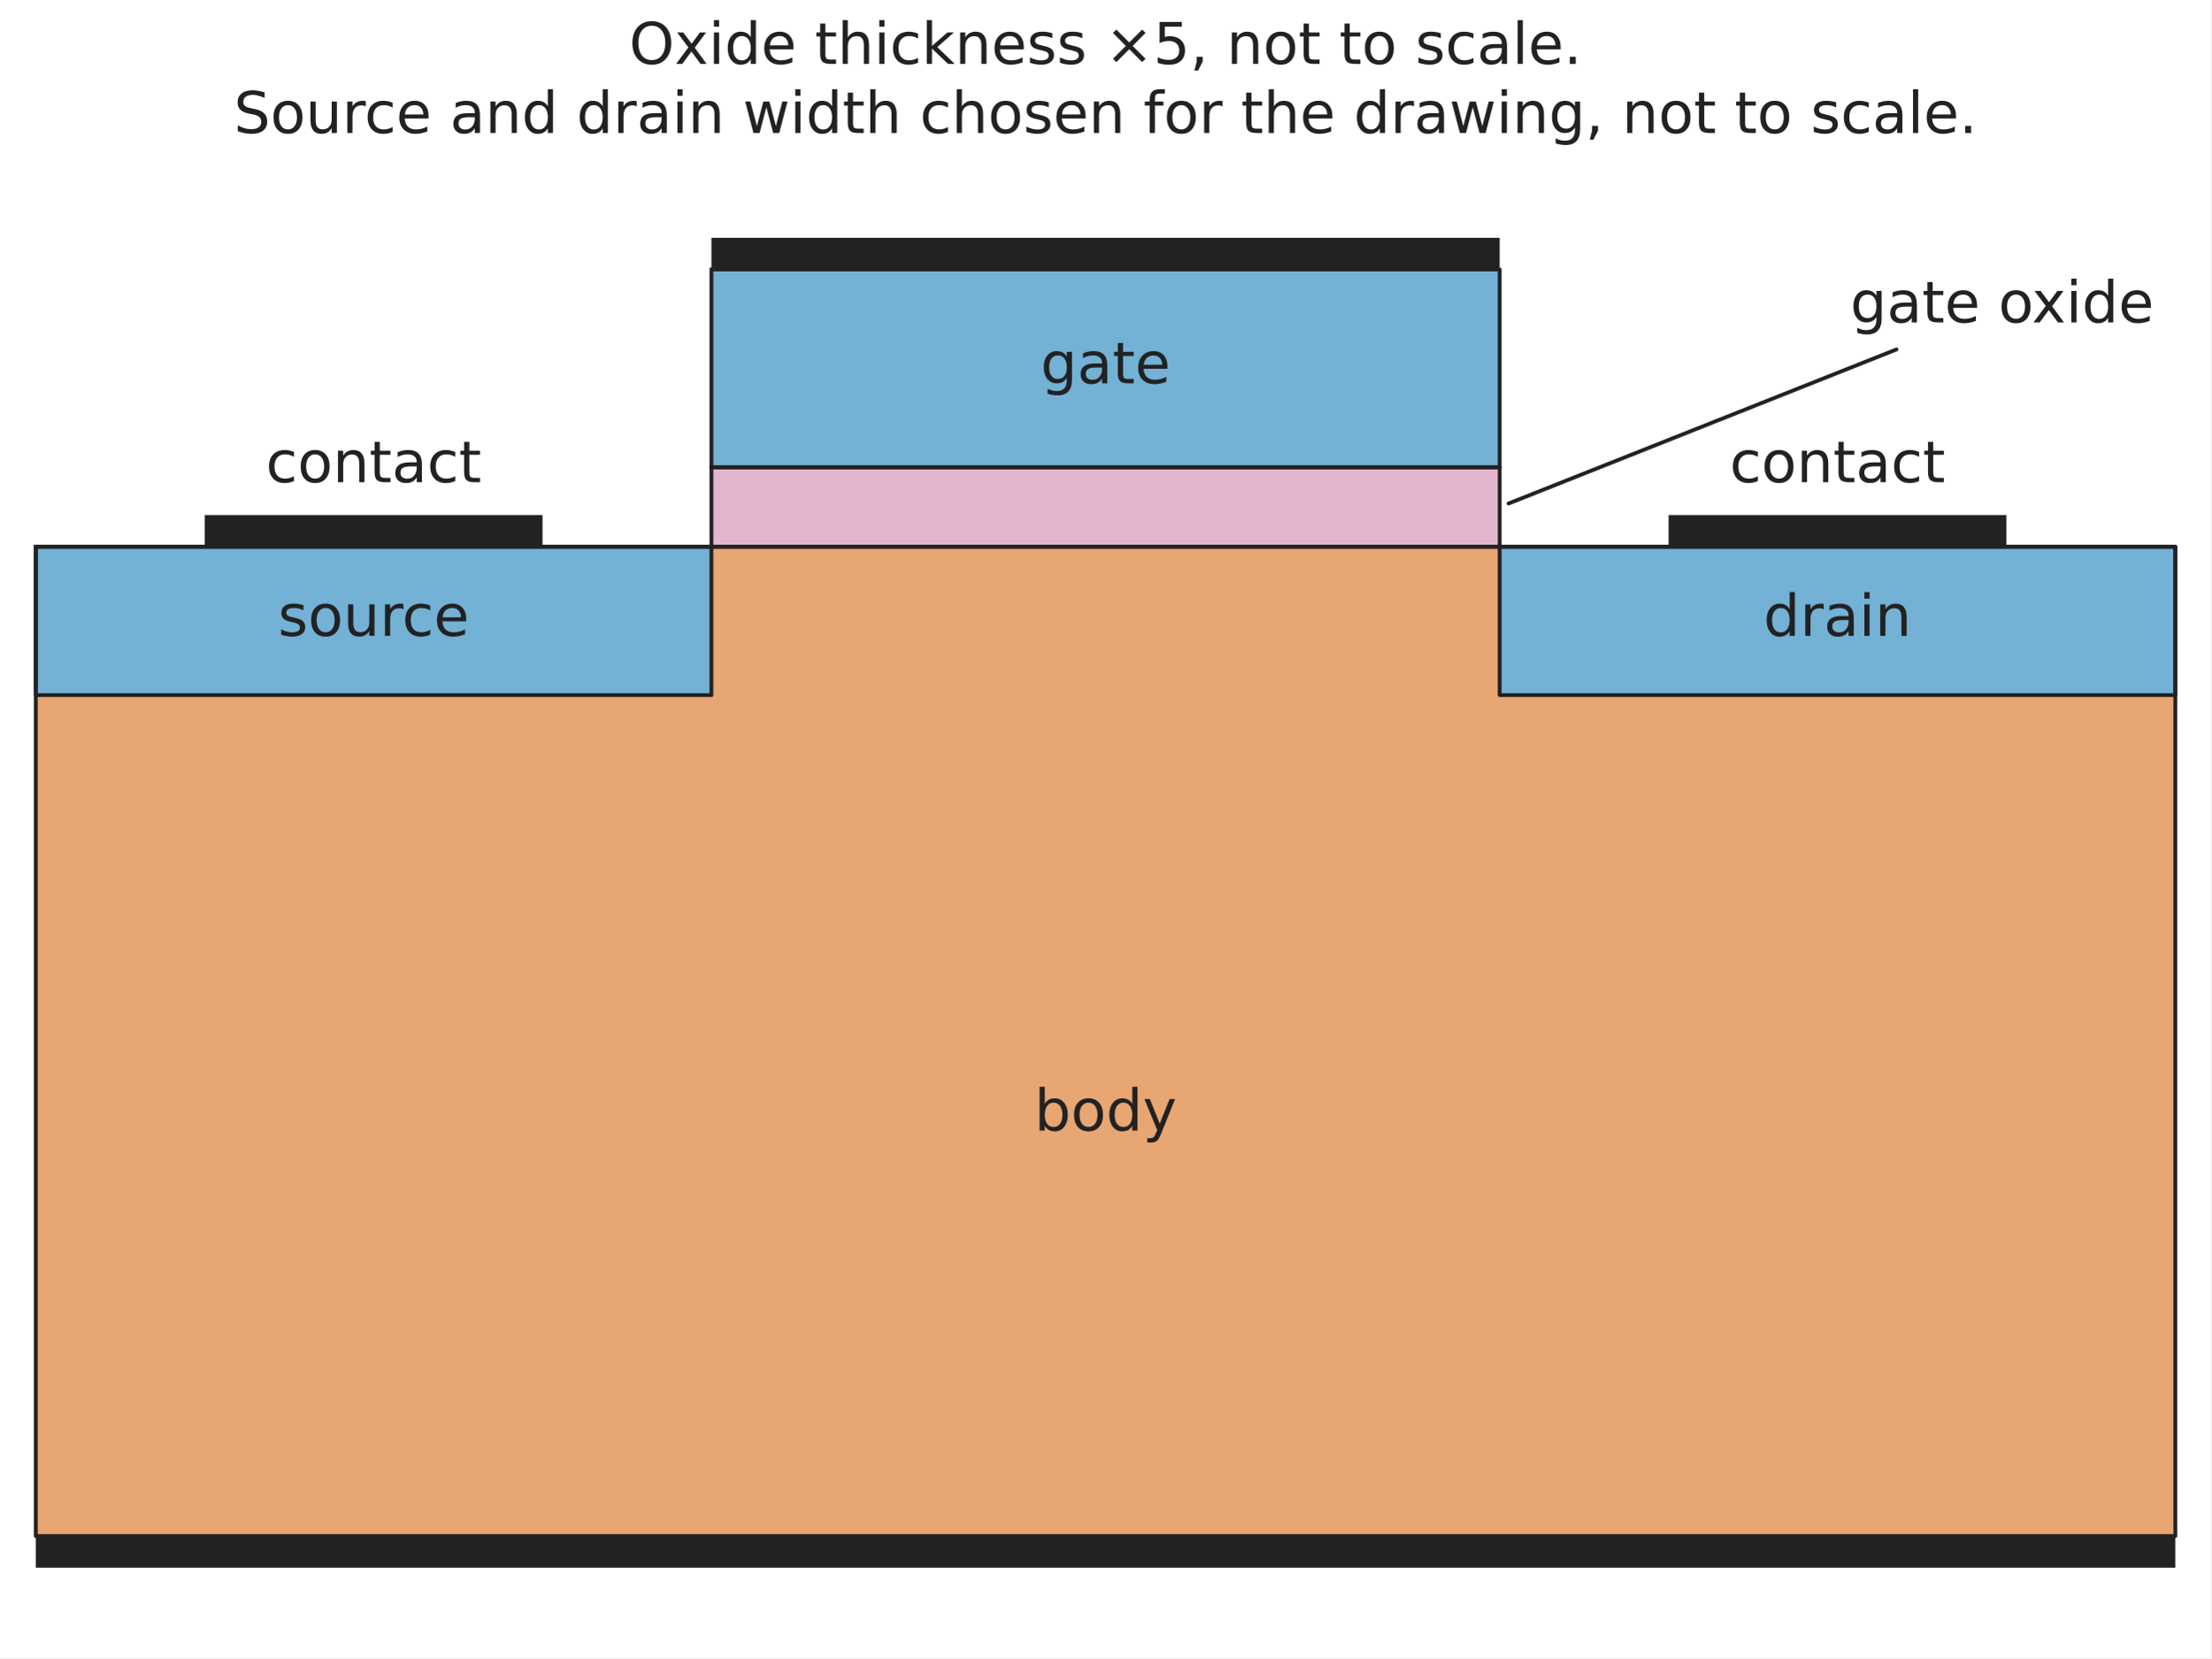
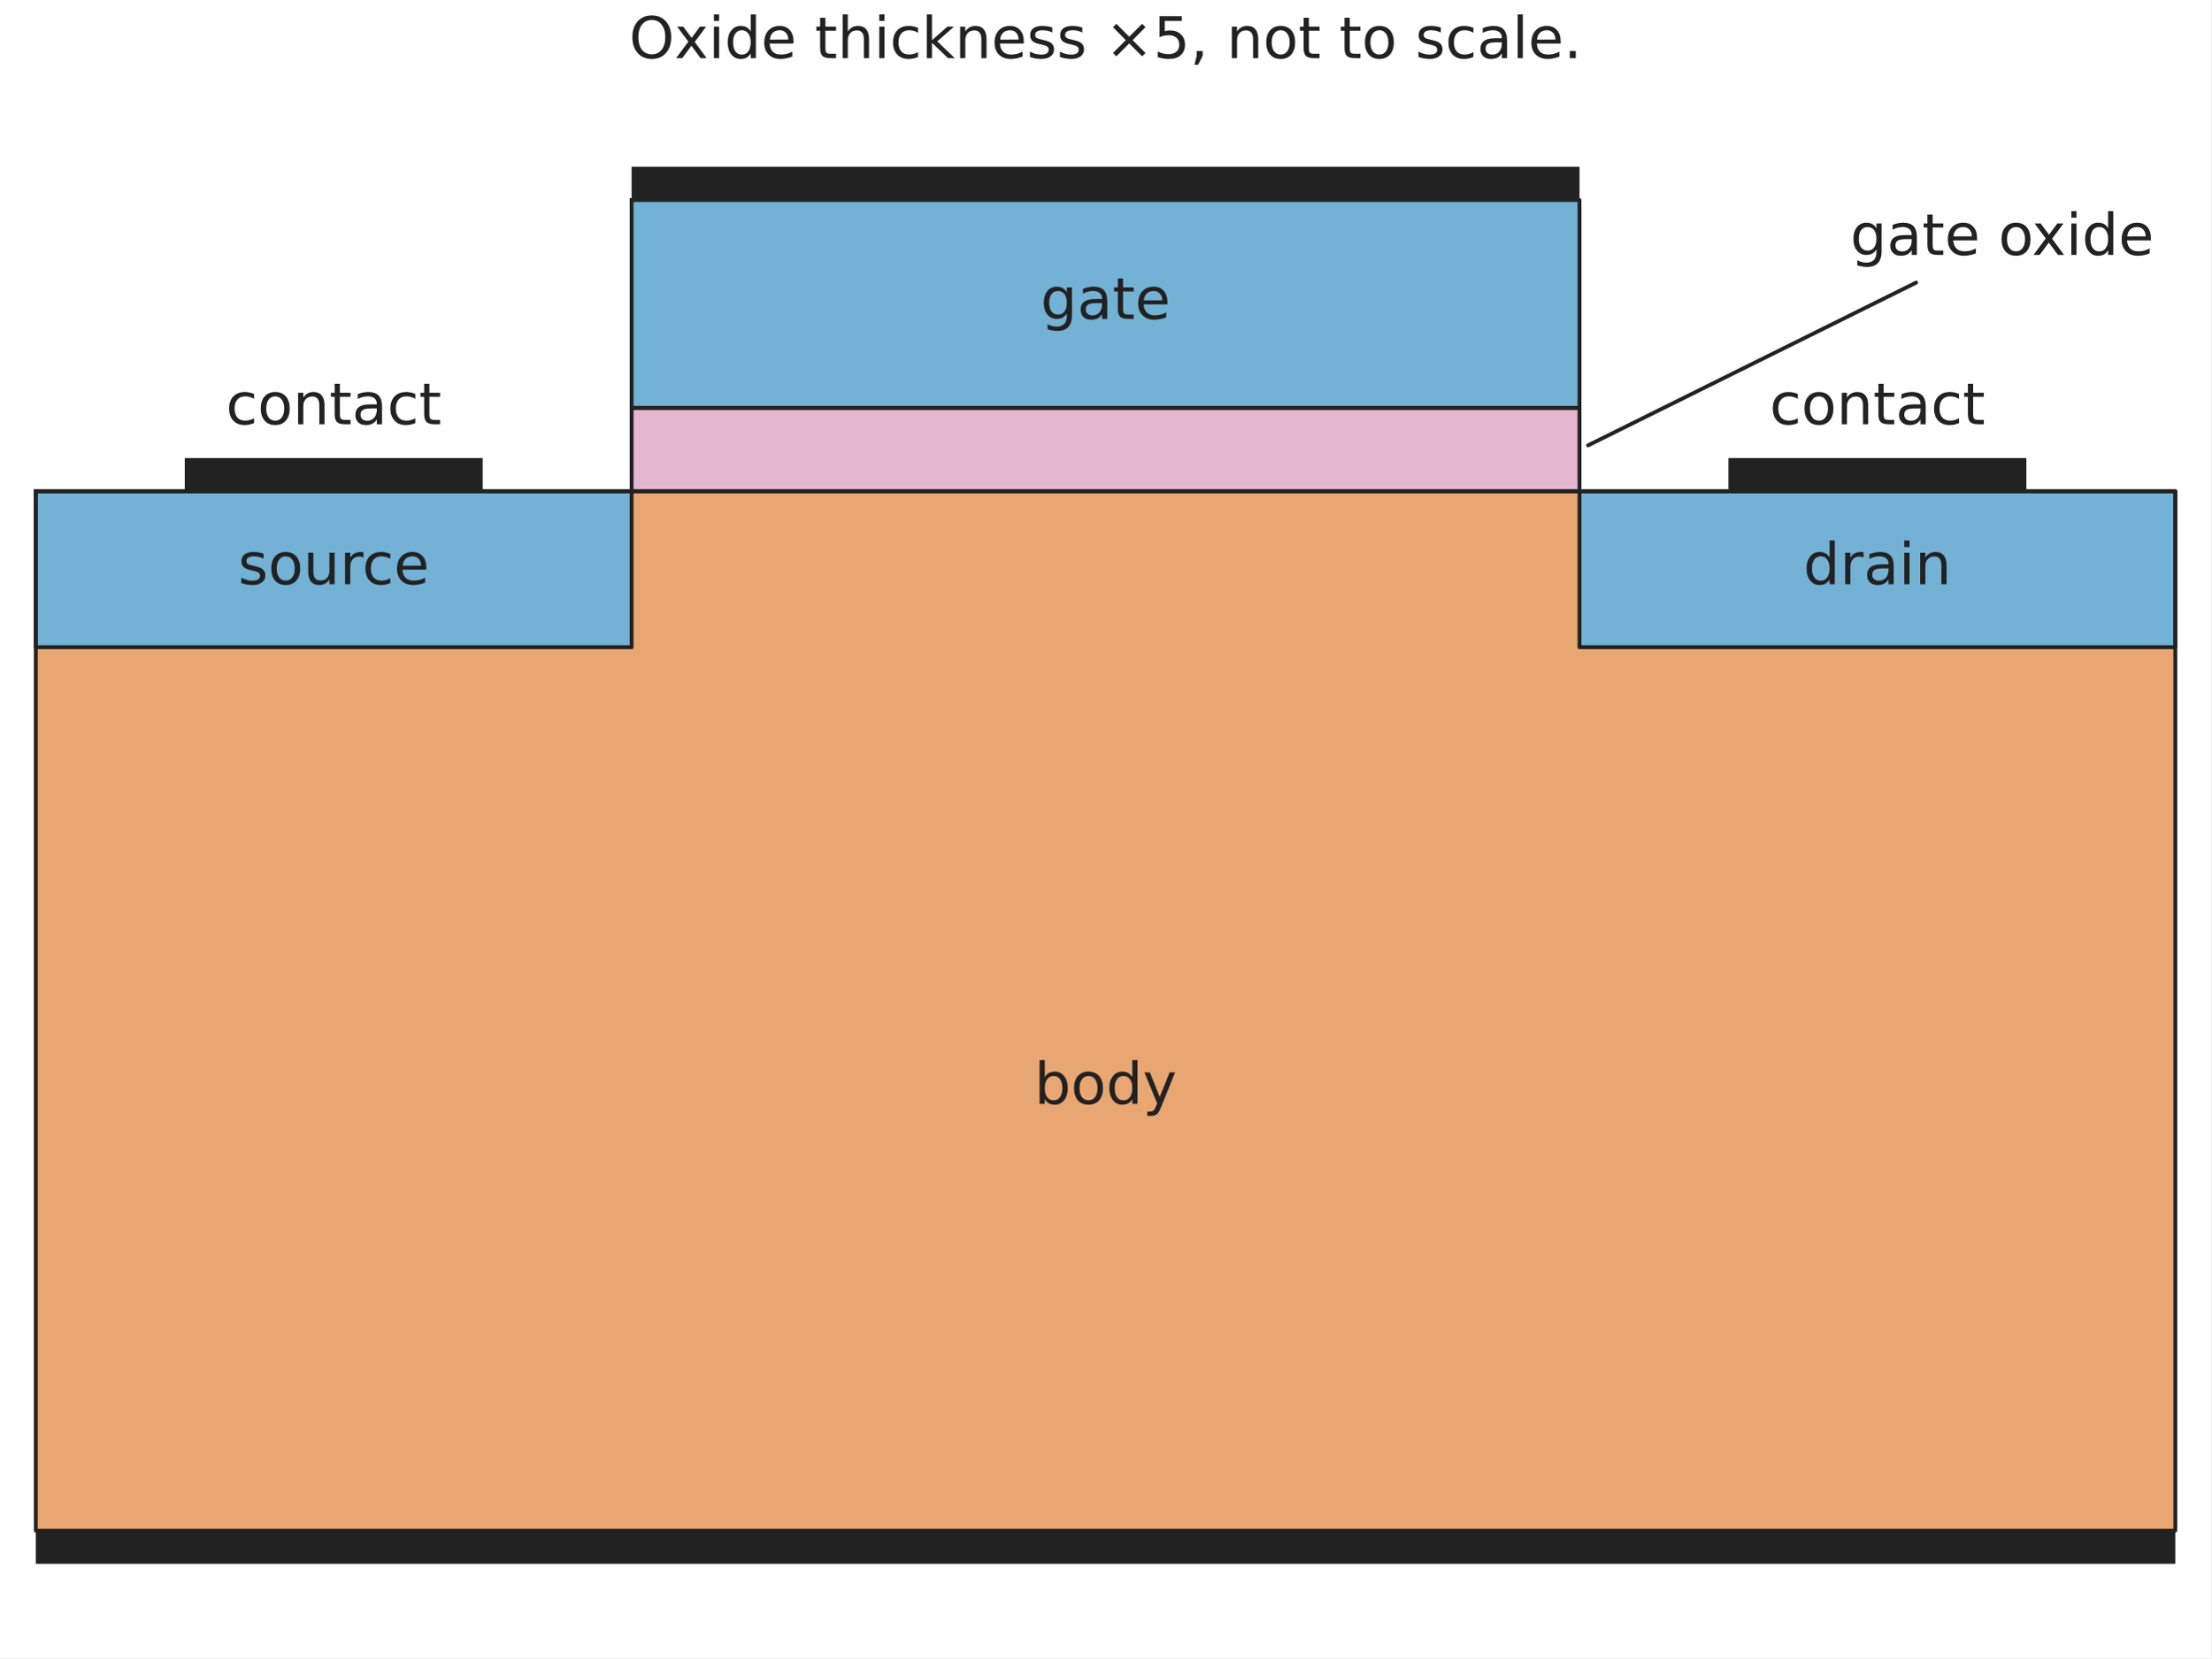
<svg xmlns="http://www.w3.org/2000/svg" xmlns:xlink="http://www.w3.org/1999/xlink" width="460.8pt" height="345.6pt" viewBox="0 0 460.8 345.6" version="1.1">
  <defs>
    <style type="text/css">*{stroke-linejoin: round; stroke-linecap: butt}</style>
  </defs>
  <g id="figure_1">
    <g id="patch_1">
      <path d="M 0 345.6  L 460.8 345.6  L 460.8 0  L 0 0  z " style="fill: #ffffff" />
    </g>
    <g id="axes_1">
      <g id="FillBetweenPolyCollection_1">
        <defs>
-           <path id="mc3b8b2db78" d="M 7.459 -25.44  L 7.459 -231.648  L 453.341 -231.648  L 453.341 -25.44  L 453.341 -25.44  L 7.459 -25.44  z " />
+           <path id="m8c3924d9cc" d="M 7.459 -26.574  L 7.459 -243.199  L 453.341 -243.199  L 453.341 -26.574  L 453.341 -26.574  L 7.459 -26.574  z " />
        </defs>
-         <g clip-path="url(#p42ab2a55e7)">
-           <use xlink:href="#mc3b8b2db78" x="0" y="345.6" style="fill: #ffffff" />
+         <g clip-path="url(#p267d66c135)">
+           <use xlink:href="#m8c3924d9cc" x="0" y="345.6" style="fill: #ffffff" />
        </g>
      </g>
      <g id="FillBetweenPolyCollection_2">
        <defs>
-           <path id="m5563ce8364" d="M 7.459 -25.44  L 7.459 -231.648  L 453.341 -231.648  L 453.341 -25.44  L 453.341 -25.44  L 7.459 -25.44  z " />
+           <path id="mc2874feb30" d="M 7.459 -26.574  L 7.459 -243.199  L 453.341 -243.199  L 453.341 -26.574  L 453.341 -26.574  L 7.459 -26.574  z " />
        </defs>
-         <g clip-path="url(#p42ab2a55e7)">
-           <use xlink:href="#m5563ce8364" x="0" y="345.6" style="fill: #d55e00; fill-opacity: 0.55" />
+         <g clip-path="url(#p267d66c135)">
+           <use xlink:href="#mc2874feb30" x="0" y="345.6" style="fill: #d55e00; fill-opacity: 0.55" />
        </g>
      </g>
      <g id="FillBetweenPolyCollection_3">
        <defs>
-           <path id="m95084af25a" d="M 7.459 -200.717  L 7.459 -231.648  L 148.264 -231.648  L 148.264 -200.717  L 148.264 -200.717  L 7.459 -200.717  z " />
+           <path id="mb41d96b4c2" d="M 7.459 -210.705  L 7.459 -243.199  L 131.629 -243.199  L 131.629 -210.705  L 131.629 -210.705  L 7.459 -210.705  z " />
        </defs>
-         <g clip-path="url(#p42ab2a55e7)">
-           <use xlink:href="#m95084af25a" x="0" y="345.6" style="fill: #ffffff" />
+         <g clip-path="url(#p267d66c135)">
+           <use xlink:href="#mb41d96b4c2" x="0" y="345.6" style="fill: #ffffff" />
        </g>
      </g>
      <g id="FillBetweenPolyCollection_4">
        <defs>
-           <path id="mbc0ea832e0" d="M 7.459 -200.717  L 7.459 -231.648  L 148.264 -231.648  L 148.264 -200.717  L 148.264 -200.717  L 7.459 -200.717  z " />
+           <path id="m643d628778" d="M 7.459 -210.705  L 7.459 -243.199  L 131.629 -243.199  L 131.629 -210.705  L 131.629 -210.705  L 7.459 -210.705  z " />
        </defs>
-         <g clip-path="url(#p42ab2a55e7)">
-           <use xlink:href="#mbc0ea832e0" x="0" y="345.6" style="fill: #0072b2; fill-opacity: 0.55" />
+         <g clip-path="url(#p267d66c135)">
+           <use xlink:href="#m643d628778" x="0" y="345.6" style="fill: #0072b2; fill-opacity: 0.55" />
        </g>
      </g>
      <g id="FillBetweenPolyCollection_5">
        <defs>
-           <path id="md391704d5c" d="M 312.536 -200.717  L 312.536 -231.648  L 453.341 -231.648  L 453.341 -200.717  L 453.341 -200.717  L 312.536 -200.717  z " />
+           <path id="mc604cc4beb" d="M 329.171 -210.705  L 329.171 -243.199  L 453.341 -243.199  L 453.341 -210.705  L 453.341 -210.705  L 329.171 -210.705  z " />
        </defs>
-         <g clip-path="url(#p42ab2a55e7)">
-           <use xlink:href="#md391704d5c" x="0" y="345.6" style="fill: #ffffff" />
+         <g clip-path="url(#p267d66c135)">
+           <use xlink:href="#mc604cc4beb" x="0" y="345.6" style="fill: #ffffff" />
        </g>
      </g>
      <g id="FillBetweenPolyCollection_6">
        <defs>
-           <path id="mee034eb494" d="M 312.536 -200.717  L 312.536 -231.648  L 453.341 -231.648  L 453.341 -200.717  L 453.341 -200.717  L 312.536 -200.717  z " />
+           <path id="m43191d03ba" d="M 329.171 -210.705  L 329.171 -243.199  L 453.341 -243.199  L 453.341 -210.705  L 453.341 -210.705  L 329.171 -210.705  z " />
        </defs>
-         <g clip-path="url(#p42ab2a55e7)">
-           <use xlink:href="#mee034eb494" x="0" y="345.6" style="fill: #0072b2; fill-opacity: 0.55" />
+         <g clip-path="url(#p267d66c135)">
+           <use xlink:href="#m43191d03ba" x="0" y="345.6" style="fill: #0072b2; fill-opacity: 0.55" />
        </g>
      </g>
      <g id="FillBetweenPolyCollection_7">
        <defs>
-           <path id="mc5a928ad6d" d="M 148.264 -231.648  L 148.264 -248.196  L 312.536 -248.196  L 312.536 -231.648  L 312.536 -231.648  L 148.264 -231.648  z " />
+           <path id="m3160fc78a6" d="M 131.629 -243.199  L 131.629 -260.583  L 329.171 -260.583  L 329.171 -243.199  L 329.171 -243.199  L 131.629 -243.199  z " />
        </defs>
-         <g clip-path="url(#p42ab2a55e7)">
-           <use xlink:href="#mc5a928ad6d" x="0" y="345.6" style="fill: #ffffff" />
+         <g clip-path="url(#p267d66c135)">
+           <use xlink:href="#m3160fc78a6" x="0" y="345.6" style="fill: #ffffff" />
        </g>
      </g>
      <g id="FillBetweenPolyCollection_8">
        <defs>
-           <path id="m315850e26a" d="M 148.264 -231.648  L 148.264 -248.196  L 312.536 -248.196  L 312.536 -231.648  L 312.536 -231.648  L 148.264 -231.648  z " />
+           <path id="m6bd2e66d2a" d="M 131.629 -243.199  L 131.629 -260.583  L 329.171 -260.583  L 329.171 -243.199  L 329.171 -243.199  L 131.629 -243.199  z " />
        </defs>
-         <g clip-path="url(#p42ab2a55e7)">
-           <use xlink:href="#m315850e26a" x="0" y="345.6" style="fill: #cc79a7; fill-opacity: 0.55" />
+         <g clip-path="url(#p267d66c135)">
+           <use xlink:href="#m6bd2e66d2a" x="0" y="345.6" style="fill: #cc79a7; fill-opacity: 0.55" />
        </g>
      </g>
      <g id="FillBetweenPolyCollection_9">
        <defs>
-           <path id="mb805069efd" d="M 148.264 -248.196  L 148.264 -289.437  L 312.536 -289.437  L 312.536 -248.196  L 312.536 -248.196  L 148.264 -248.196  z " />
+           <path id="mcd7b30b4ea" d="M 131.629 -260.583  L 131.629 -303.908  L 329.171 -303.908  L 329.171 -260.583  L 329.171 -260.583  L 131.629 -260.583  z " />
        </defs>
-         <g clip-path="url(#p42ab2a55e7)">
-           <use xlink:href="#mb805069efd" x="0" y="345.6" style="fill: #ffffff" />
+         <g clip-path="url(#p267d66c135)">
+           <use xlink:href="#mcd7b30b4ea" x="0" y="345.6" style="fill: #ffffff" />
        </g>
      </g>
      <g id="FillBetweenPolyCollection_10">
        <defs>
-           <path id="m56182aa340" d="M 148.264 -248.196  L 148.264 -289.437  L 312.536 -289.437  L 312.536 -248.196  L 312.536 -248.196  L 148.264 -248.196  z " />
+           <path id="m3da4ff0ca9" d="M 131.629 -260.583  L 131.629 -303.908  L 329.171 -303.908  L 329.171 -260.583  L 329.171 -260.583  L 131.629 -260.583  z " />
        </defs>
-         <g clip-path="url(#p42ab2a55e7)">
-           <use xlink:href="#m56182aa340" x="0" y="345.6" style="fill: #0072b2; fill-opacity: 0.55" />
+         <g clip-path="url(#p267d66c135)">
+           <use xlink:href="#m3da4ff0ca9" x="0" y="345.6" style="fill: #0072b2; fill-opacity: 0.55" />
        </g>
      </g>
      <g id="FillBetweenPolyCollection_11">
        <defs>
-           <path id="m4bc715fc85" d="M 148.264 -289.437  L 148.264 -296.037  L 312.536 -296.037  L 312.536 -289.437  L 312.536 -289.437  L 148.264 -289.437  z " />
+           <path id="m2b8204d70d" d="M 131.629 -303.908  L 131.629 -310.842  L 329.171 -310.842  L 329.171 -303.908  L 329.171 -303.908  L 131.629 -303.908  z " />
        </defs>
-         <g clip-path="url(#p42ab2a55e7)">
-           <use xlink:href="#m4bc715fc85" x="0" y="345.6" style="fill: #222222" />
+         <g clip-path="url(#p267d66c135)">
+           <use xlink:href="#m2b8204d70d" x="0" y="345.6" style="fill: #222222" />
        </g>
      </g>
      <g id="FillBetweenPolyCollection_12">
        <defs>
-           <path id="ma2ba09ed80" d="M 7.459 -18.84  L 7.459 -25.44  L 453.341 -25.44  L 453.341 -18.84  L 453.341 -18.84  L 7.459 -18.84  z " />
+           <path id="mdca49c3b8b" d="M 7.459 -19.64  L 7.459 -26.574  L 453.341 -26.574  L 453.341 -19.64  L 453.341 -19.64  L 7.459 -19.64  z " />
        </defs>
-         <g clip-path="url(#p42ab2a55e7)">
-           <use xlink:href="#ma2ba09ed80" x="0" y="345.6" style="fill: #222222" />
+         <g clip-path="url(#p267d66c135)">
+           <use xlink:href="#mdca49c3b8b" x="0" y="345.6" style="fill: #222222" />
        </g>
      </g>
      <g id="FillBetweenPolyCollection_13">
        <defs>
-           <path id="mb6663ec0e9" d="M 347.737 -231.648  L 347.737 -238.248  L 418.14 -238.248  L 418.14 -231.648  L 418.14 -231.648  L 347.737 -231.648  z " />
+           <path id="m8d2842593a" d="M 360.214 -243.199  L 360.214 -250.132  L 422.299 -250.132  L 422.299 -243.199  L 422.299 -243.199  L 360.214 -243.199  z " />
        </defs>
-         <g clip-path="url(#p42ab2a55e7)">
-           <use xlink:href="#mb6663ec0e9" x="0" y="345.6" style="fill: #222222" />
+         <g clip-path="url(#p267d66c135)">
+           <use xlink:href="#m8d2842593a" x="0" y="345.6" style="fill: #222222" />
        </g>
      </g>
      <g id="FillBetweenPolyCollection_14">
        <defs>
-           <path id="m4fbc774710" d="M 42.66 -231.648  L 42.66 -238.248  L 113.063 -238.248  L 113.063 -231.648  L 113.063 -231.648  L 42.66 -231.648  z " />
+           <path id="m7b88add8ef" d="M 38.501 -243.199  L 38.501 -250.132  L 100.586 -250.132  L 100.586 -243.199  L 100.586 -243.199  L 38.501 -243.199  z " />
        </defs>
-         <g clip-path="url(#p42ab2a55e7)">
-           <use xlink:href="#m4fbc774710" x="0" y="345.6" style="fill: #222222" />
+         <g clip-path="url(#p267d66c135)">
+           <use xlink:href="#m7b88add8ef" x="0" y="345.6" style="fill: #222222" />
        </g>
      </g>
      <g id="line2d_1">
-         <path d="M 7.459 113.952  L 453.341 113.952  L 453.341 320.16  L 7.459 320.16  L 7.459 113.952  " clip-path="url(#p42ab2a55e7)" style="fill: none; stroke: #222222; stroke-width: 0.8; stroke-linecap: square" />
+         <path d="M 7.459 102.401  L 453.341 102.401  L 453.341 319.026  L 7.459 319.026  L 7.459 102.401  " clip-path="url(#p267d66c135)" style="fill: none; stroke: #222222; stroke-width: 0.8; stroke-linecap: square" />
      </g>
      <g id="line2d_2">
-         <path d="M 7.459 113.952  L 148.264 113.952  L 148.264 144.883  L 7.459 144.883  L 7.459 113.952  " clip-path="url(#p42ab2a55e7)" style="fill: none; stroke: #222222; stroke-width: 0.8; stroke-linecap: square" />
+         <path d="M 7.459 102.401  L 131.629 102.401  L 131.629 134.895  L 7.459 134.895  L 7.459 102.401  " clip-path="url(#p267d66c135)" style="fill: none; stroke: #222222; stroke-width: 0.8; stroke-linecap: square" />
      </g>
      <g id="line2d_3">
-         <path d="M 312.536 113.952  L 453.341 113.952  L 453.341 144.883  L 312.536 144.883  L 312.536 113.952  " clip-path="url(#p42ab2a55e7)" style="fill: none; stroke: #222222; stroke-width: 0.8; stroke-linecap: square" />
+         <path d="M 329.171 102.401  L 453.341 102.401  L 453.341 134.895  L 329.171 134.895  L 329.171 102.401  " clip-path="url(#p267d66c135)" style="fill: none; stroke: #222222; stroke-width: 0.8; stroke-linecap: square" />
      </g>
      <g id="line2d_4">
-         <path d="M 148.264 97.404  L 312.536 97.404  L 312.536 113.952  L 148.264 113.952  L 148.264 97.404  " clip-path="url(#p42ab2a55e7)" style="fill: none; stroke: #222222; stroke-width: 0.8; stroke-linecap: square" />
+         <path d="M 131.629 85.017  L 329.171 85.017  L 329.171 102.401  L 131.629 102.401  L 131.629 85.017  " clip-path="url(#p267d66c135)" style="fill: none; stroke: #222222; stroke-width: 0.8; stroke-linecap: square" />
      </g>
      <g id="line2d_5">
-         <path d="M 148.264 56.163  L 312.536 56.163  L 312.536 97.404  L 148.264 97.404  L 148.264 56.163  " clip-path="url(#p42ab2a55e7)" style="fill: none; stroke: #222222; stroke-width: 0.8; stroke-linecap: square" />
+         <path d="M 131.629 41.692  L 329.171 41.692  L 329.171 85.017  L 131.629 85.017  L 131.629 41.692  " clip-path="url(#p267d66c135)" style="fill: none; stroke: #222222; stroke-width: 0.8; stroke-linecap: square" />
      </g>
      <g id="text_1">
-         <text style="font-size: 12px; font-family: 'DejaVu Sans', sans-serif; text-anchor: middle; fill: #222222" x="230.4" y="79.901" transform="rotate(-0 230.4 79.90055)">gate</text>
+         <text style="font-size: 12px; font-family: 'DejaVu Sans', sans-serif; text-anchor: middle; fill: #222222" x="230.4" y="66.472" transform="rotate(-0 230.4 66.47152)">gate</text>
      </g>
      <g id="text_2">
-         <text style="font-size: 12px; font-family: 'DejaVu Sans', sans-serif; text-anchor: middle; fill: #222222" x="77.861" y="132.535" transform="rotate(-0 77.86146 132.5351)">source</text>
+         <text style="font-size: 12px; font-family: 'DejaVu Sans', sans-serif; text-anchor: middle; fill: #222222" x="69.544" y="121.765" transform="rotate(-0 69.54388 121.7651)">source</text>
      </g>
      <g id="text_3">
-         <text style="font-size: 12px; font-family: 'DejaVu Sans', sans-serif; text-anchor: middle; fill: #222222" x="382.939" y="132.536" transform="rotate(-0 382.9385 132.5355)">drain</text>
+         <text style="font-size: 12px; font-family: 'DejaVu Sans', sans-serif; text-anchor: middle; fill: #222222" x="391.256" y="121.766" transform="rotate(-0 391.2561 121.7656)">drain</text>
      </g>
      <g id="text_4">
-         <text style="font-size: 12px; font-family: 'DejaVu Sans', sans-serif; text-anchor: middle; fill: #222222" x="230.4" y="235.639" transform="rotate(-0 230.4 235.6394)">body</text>
+         <text style="font-size: 12px; font-family: 'DejaVu Sans', sans-serif; text-anchor: middle; fill: #222222" x="230.4" y="230.078" transform="rotate(-0 230.4 230.0782)">body</text>
      </g>
      <g id="patch_2">
-         <path d="M 395.239 72.823  Q 354.818 88.881 314.396 104.939  " style="fill: none; stroke: #222222; stroke-width: 0.8; stroke-linecap: round" />
+         <path d="M 399.329 58.898  Q 365.147 75.859 330.966 92.819  " style="fill: none; stroke: #222222; stroke-width: 0.8; stroke-linecap: round" />
      </g>
      <g id="text_5">
-         <text style="font-size: 12px; font-family: 'DejaVu Sans', sans-serif; text-anchor: end; fill: #222222" x="448.882" y="67.2" transform="rotate(-0 448.8821 67.20017)">gate oxide</text>
+         <text style="font-size: 12px; font-family: 'DejaVu Sans', sans-serif; text-anchor: end; fill: #222222" x="448.882" y="53.129" transform="rotate(-0 448.8821 53.12949)">gate oxide</text>
      </g>
      <g id="text_6">
-         <text style="font-size: 12px; font-family: 'DejaVu Sans', sans-serif; text-anchor: middle; fill: #222222" x="382.939" y="100.51" transform="rotate(-0 382.9385 100.5096)">contact</text>
+         <text style="font-size: 12px; font-family: 'DejaVu Sans', sans-serif; text-anchor: middle; fill: #222222" x="391.256" y="88.425" transform="rotate(-0 391.2561 88.42484)">contact</text>
      </g>
      <g id="text_7">
-         <text style="font-size: 12px; font-family: 'DejaVu Sans', sans-serif; text-anchor: middle; fill: #222222" x="77.861" y="100.51" transform="rotate(-0 77.86146 100.5096)">contact</text>
+         <text style="font-size: 12px; font-family: 'DejaVu Sans', sans-serif; text-anchor: middle; fill: #222222" x="69.544" y="88.425" transform="rotate(-0 69.54388 88.42484)">contact</text>
      </g>
      <g id="text_8">
-         <text style="font-size: 12px; font-family: 'DejaVu Sans', sans-serif; fill: #222222" transform="translate(131.1141 13.31954)">Oxide thickness ×5, not to scale.</text>
-         <text style="font-size: 12px; font-family: 'DejaVu Sans', sans-serif; fill: #222222" transform="translate(48.72469 27.72282)">Source and drain width chosen for the drawing, not to scale.</text>
+         <text style="font-size: 12px; font-family: 'DejaVu Sans', sans-serif; text-anchor: middle; fill: #222222" x="230.4" y="12.118" transform="rotate(-0 230.4 12.11837)">Oxide thickness ×5, not to scale.</text>
      </g>
    </g>
  </g>
  <defs>
-     <clipPath id="p42ab2a55e7">
-       <rect x="3" y="33.723" width="454.8" height="308.877" />
+     <clipPath id="p267d66c135">
+       <rect x="3" y="18.118" width="454.8" height="324.481" />
    </clipPath>
  </defs>
</svg>
